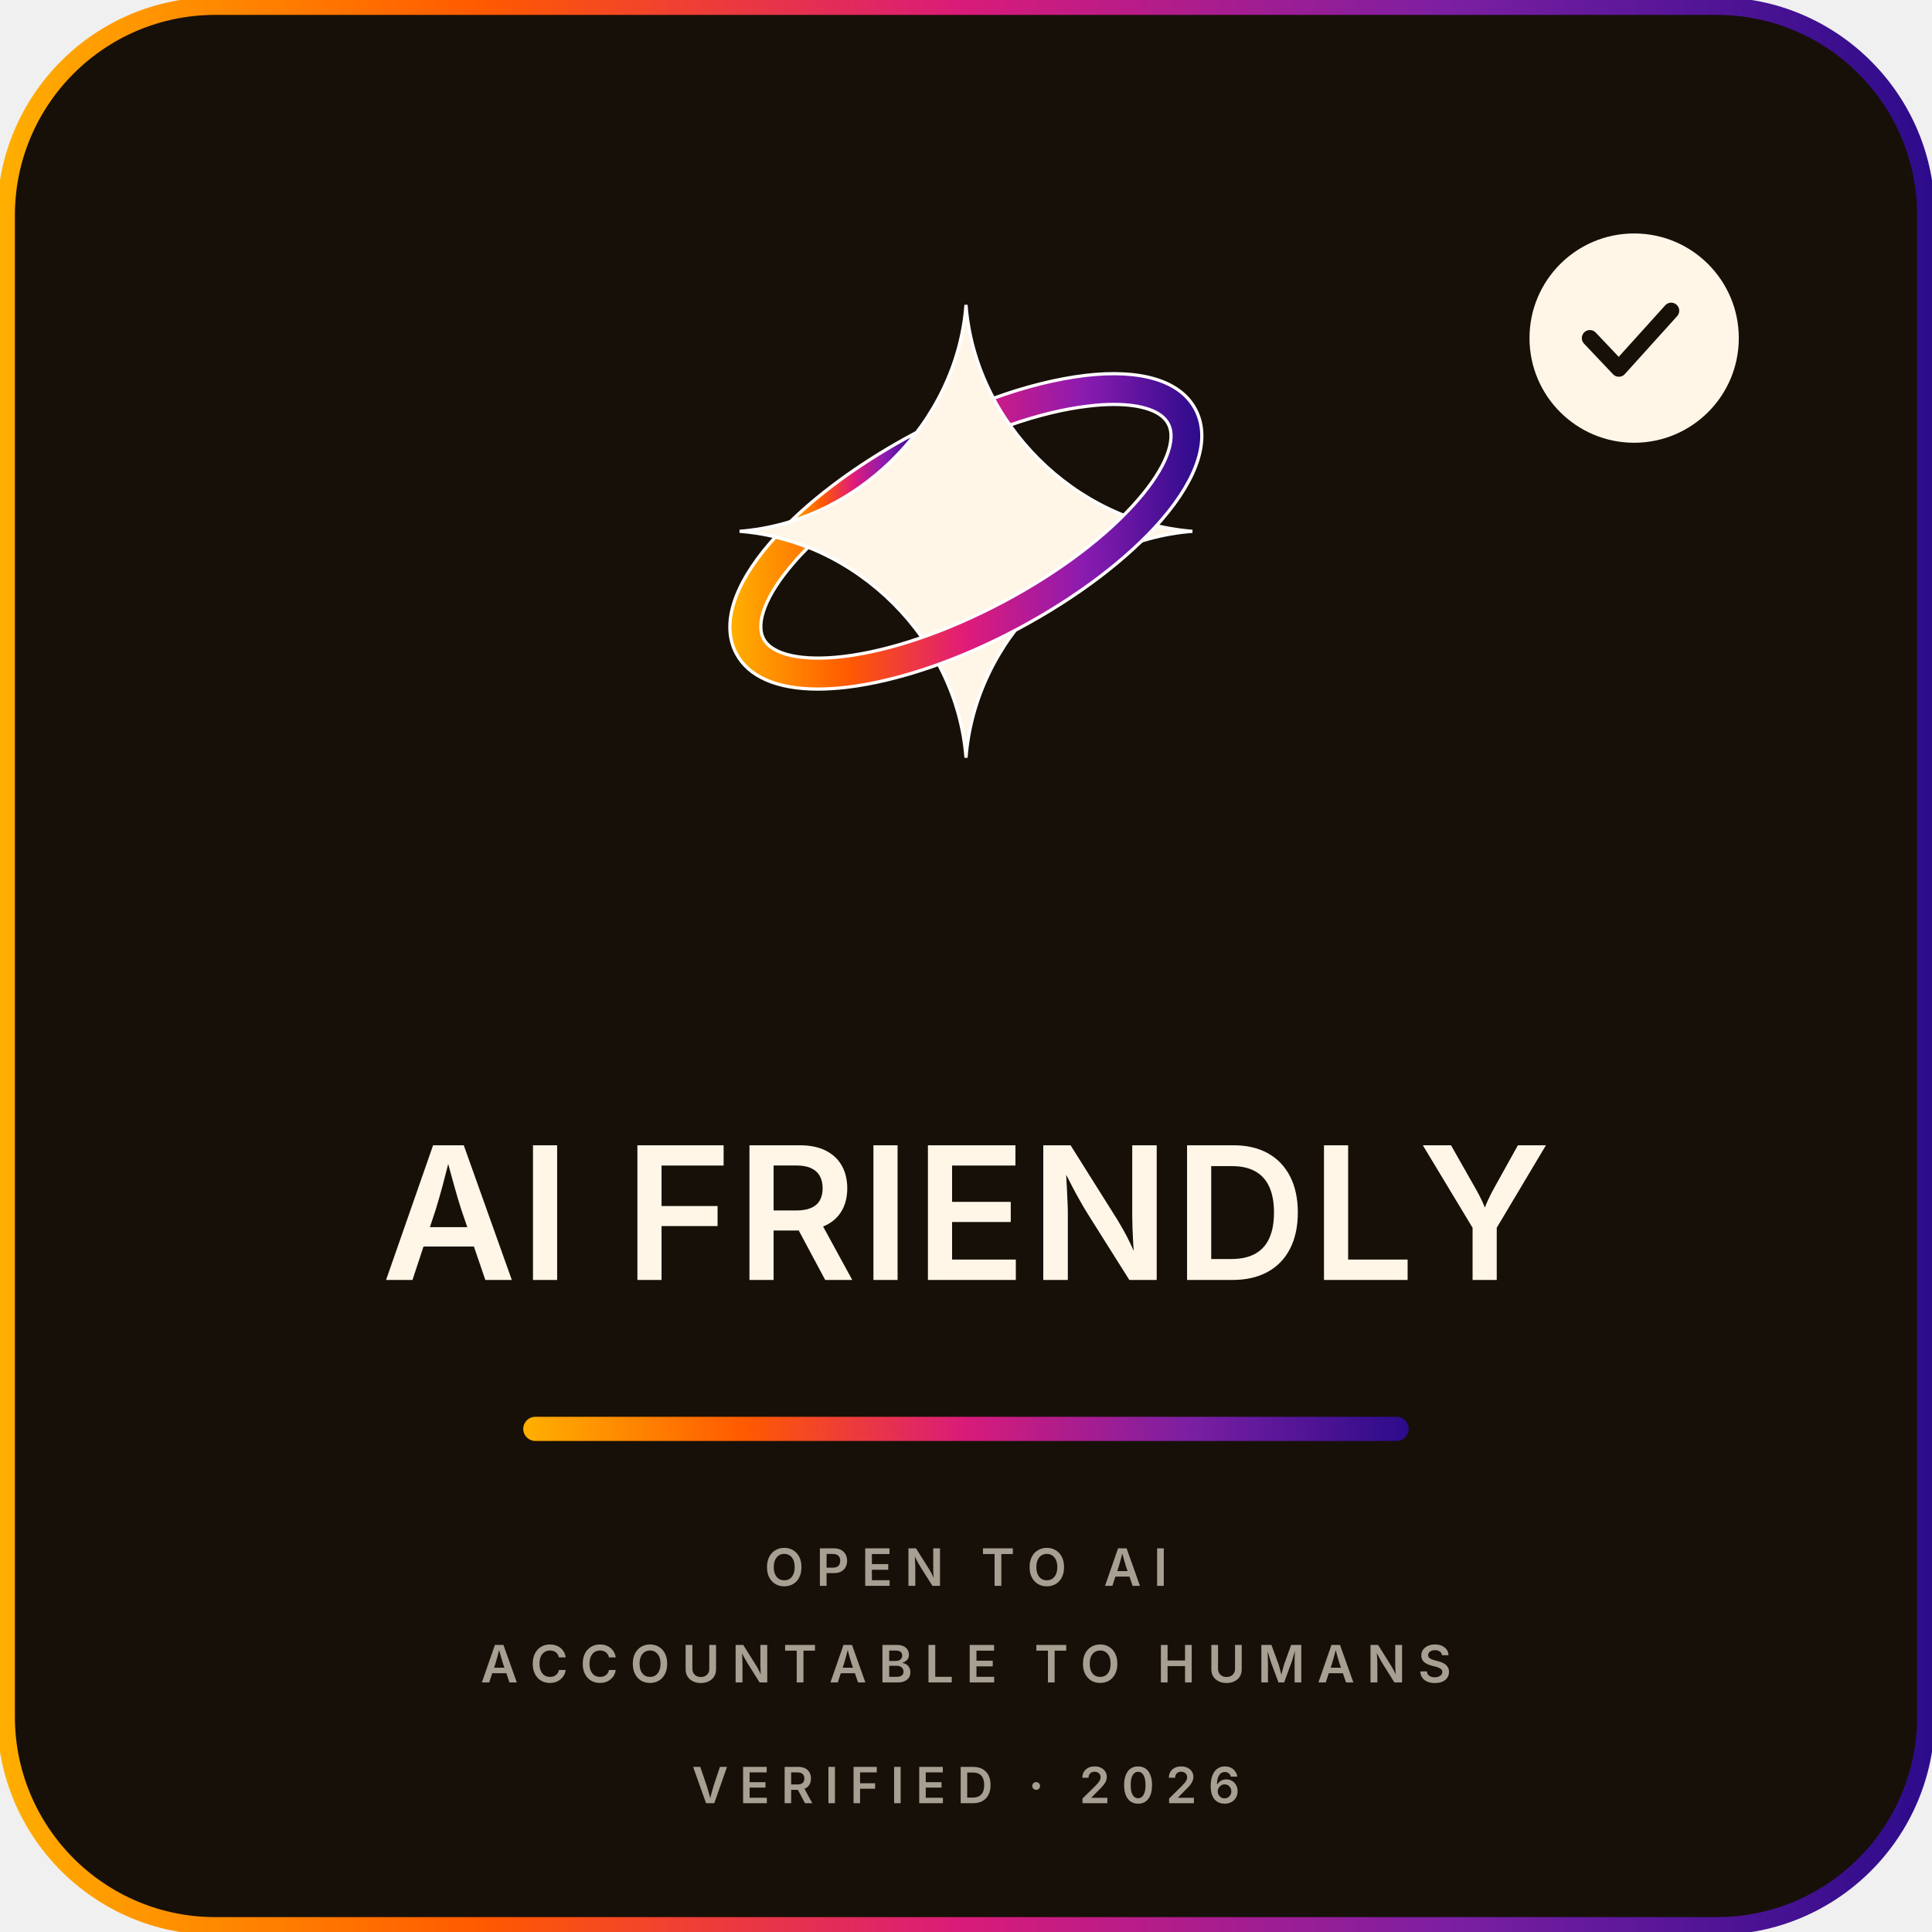
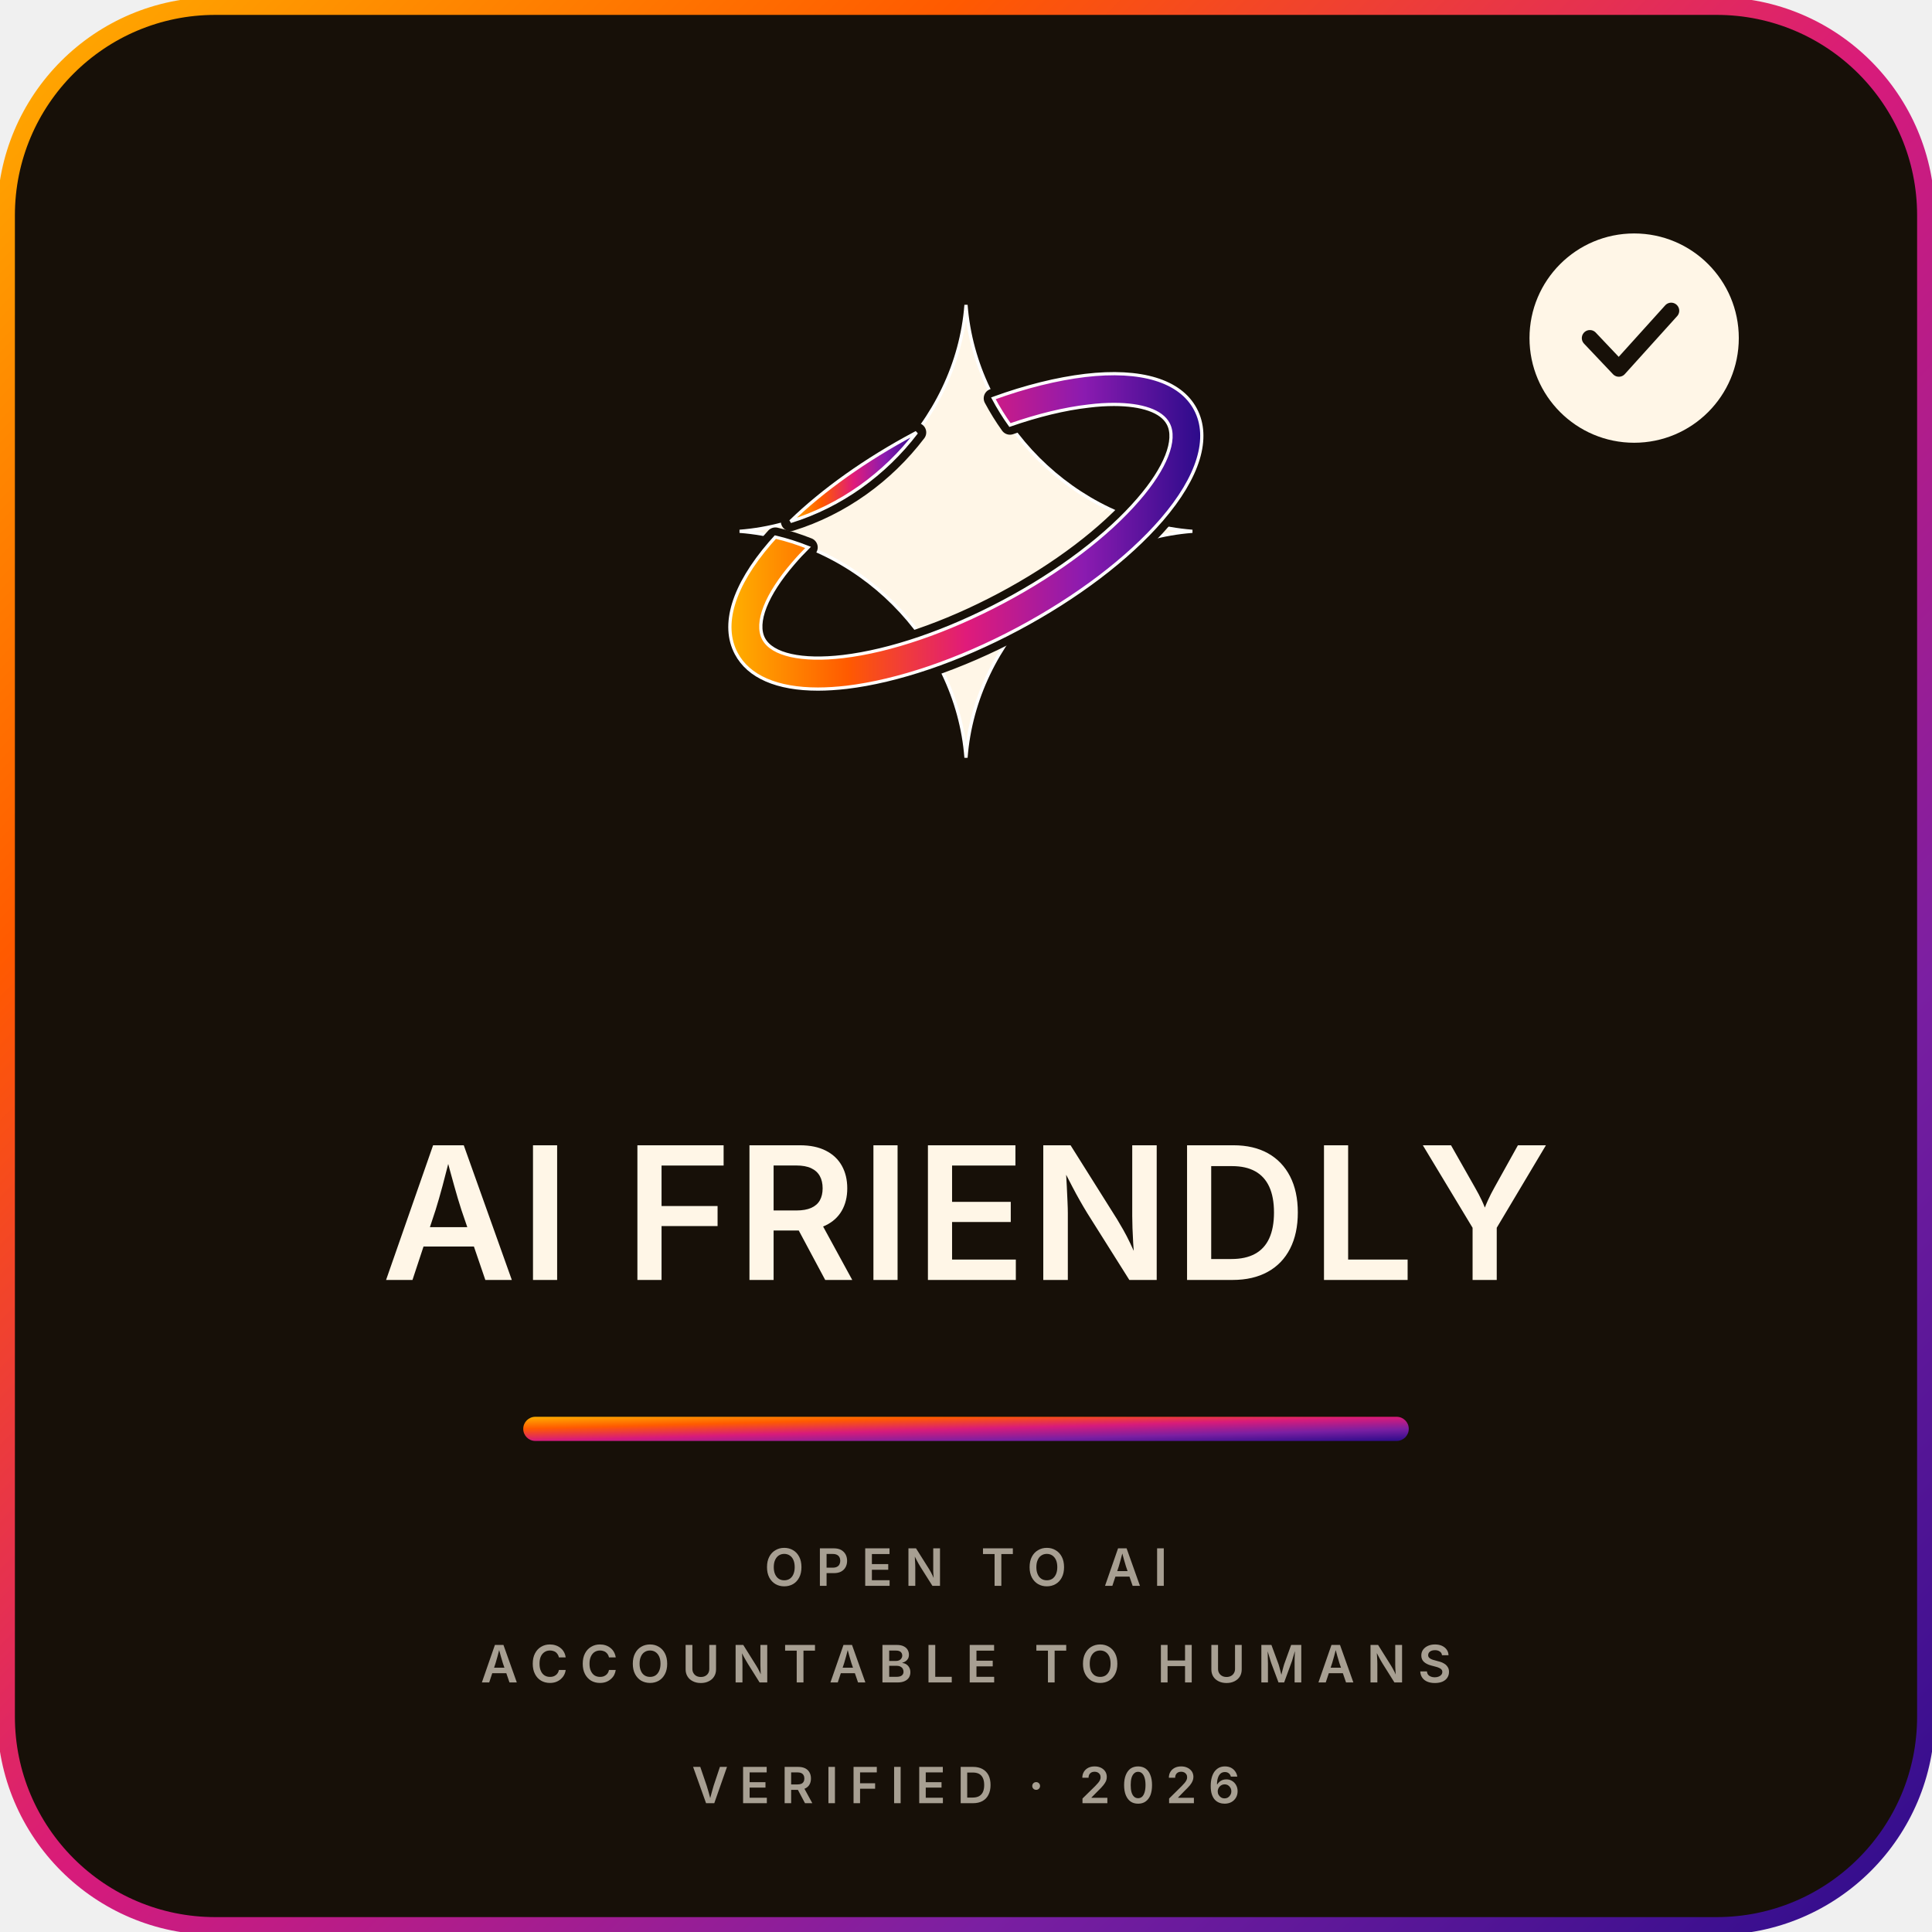
<svg xmlns="http://www.w3.org/2000/svg" width="240" height="240" viewBox="0 0 240 240" role="img">
  <defs>
    <linearGradient id="spec" x1="10" y1="6" x2="54" y2="58" gradientUnits="userSpaceOnUse">
      <stop offset="0" stop-color="#ffb000" />
      <stop offset=".27" stop-color="#ff6a00" />
      <stop offset=".52" stop-color="#e01b7a" />
      <stop offset=".74" stop-color="#8b1bb0" />
      <stop offset="1" stop-color="#2b0b8a" />
    </linearGradient>
-     <linearGradient id="specwide" x1="0" y1="0" x2="1" y2="0">
+     <linearGradient id="specwide" x1="0" y1="0" x2="1" y2="1">
      <stop offset="0" stop-color="#ffb000" />
      <stop offset=".25" stop-color="#ff5a00" />
      <stop offset=".5" stop-color="#d81b7a" />
      <stop offset=".75" stop-color="#7b1fa2" />
      <stop offset="1" stop-color="#2b0b8a" />
    </linearGradient>
  </defs>
  <rect x=".75" y=".75" width="238.5" height="238.5" rx="26" fill="#171008" stroke="url(#specwide)" stroke-width="2.2" />
  <g transform="translate(84.00 30.00) scale(0.2)">
    <defs>
      <linearGradient id="g1m6" gradientUnits="userSpaceOnUse" x1="70.949" y1="146.286" x2="149.285" y2="146.286">
        <stop offset="0" stop-color="#FFB000" />
        <stop offset="0.25" stop-color="#FF5A00" />
        <stop offset="0.5" stop-color="#E01B7A" />
        <stop offset="0.75" stop-color="#8B1BB0" />
        <stop offset="1" stop-color="#2B0B8A" />
      </linearGradient>
      <linearGradient id="g2m6" gradientUnits="userSpaceOnUse" x1="33.495" y1="180" x2="326.505" y2="180">
        <stop offset="0" stop-color="#FFB000" />
        <stop offset="0.25" stop-color="#FF5A00" />
        <stop offset="0.5" stop-color="#E01B7A" />
        <stop offset="0.75" stop-color="#8B1BB0" />
        <stop offset="1" stop-color="#2B0B8A" />
      </linearGradient>
    </defs>
-     <path d="M180,39.4c-5.6,73.1-67.5,135-140.6,140.6c73.1,5.6,135,67.5,140.6,140.6c5.6-73.1,67.5-135,140.6-140.6C247.5,174.4,185.6,112.5,180,39.4z" fill="#fff6e7" stroke="#FFFFFF" stroke-width="2" />
+     <mask id="kom6" maskUnits="userSpaceOnUse" x="-20" y="-20" width="400" height="400">
+       <rect x="-20" y="-20" width="400" height="400" fill="#fff" />
+       <path d="M149.3,118.6c-0.5,0.3-1,0.5-1.5,0.8c-30,16-56.7,35-76.8,54.5C102.1,164.3,129.6,144.5,149.3,118.6z" fill="#000" stroke="#000" stroke-width="12" stroke-linejoin="round" />
+       <path d="M322.5,104.2c-9.4-17.7-33.7-25.1-68.5-21c-17.5,2.1-36.9,6.9-57,14.2c3.1,5.8,6.5,11.3,10.3,16.6c17.3-6,33.9-10.1,49-11.8c5.6-0.7,10.8-1,15.6-1c17.4,0,29.6,4.2,33.7,12c5.3,9.9-1.6,27.5-18.5,47c-19.3,22.4-49.1,45-83.9,63.5c-34.8,18.5-70.2,30.6-99.6,34.1c-25.6,3-44-1.1-49.3-11c-5.3-9.9,1.6-27.5,18.5-47c2.8-3.3,5.9-6.6,9.1-9.8c-6.6-2.6-13.4-4.8-20.3-6.4c-1.1,1.3-2.3,2.5-3.4,3.8c-22.8,26.5-30.3,50.8-20.9,68.5c7.7,14.5,25.4,22.1,50.8,22.1c5.5,0,11.5-0.4,17.7-1.1c31.7-3.8,69.5-16.6,106.3-36.2c36.8-19.6,68.6-43.7,89.5-67.9C324.5,146.2,331.9,121.9,322.5,104.2z" fill="#000" stroke="#000" stroke-width="12" stroke-linejoin="round" />
+     </mask>
+     <path d="M180,39.4c-5.6,73.1-67.5,135-140.6,140.6c73.1,5.6,135,67.5,140.6,140.6c5.6-73.1,67.5-135,140.6-140.6C247.5,174.4,185.6,112.5,180,39.4z" fill="#fff6e7" stroke="#FFFFFF" stroke-width="2" mask="url(#kom6)" />
    <path d="M149.3,118.6c-0.5,0.3-1,0.5-1.5,0.8c-30,16-56.7,35-76.8,54.5C102.1,164.3,129.6,144.5,149.3,118.6z" fill="url(#g1m6)" stroke="#FFFFFF" stroke-width="2" />
    <path d="M322.5,104.2c-9.4-17.7-33.7-25.1-68.5-21c-17.5,2.1-36.9,6.9-57,14.2c3.1,5.8,6.5,11.3,10.3,16.6c17.3-6,33.9-10.1,49-11.8c5.6-0.7,10.8-1,15.6-1c17.4,0,29.6,4.2,33.7,12c5.3,9.9-1.6,27.5-18.5,47c-19.3,22.4-49.1,45-83.9,63.5c-34.8,18.5-70.2,30.6-99.6,34.1c-25.6,3-44-1.1-49.3-11c-5.3-9.9,1.6-27.5,18.5-47c2.8-3.3,5.9-6.6,9.1-9.8c-6.6-2.6-13.4-4.8-20.3-6.4c-1.1,1.3-2.3,2.5-3.4,3.8c-22.8,26.5-30.3,50.8-20.9,68.5c7.7,14.5,25.4,22.1,50.8,22.1c5.5,0,11.5-0.4,17.7-1.1c31.7-3.8,69.5-16.6,106.3-36.2c36.8-19.6,68.6-43.7,89.5-67.9C324.5,146.2,331.9,121.9,322.5,104.2z" fill="url(#g2m6)" stroke="#FFFFFF" stroke-width="2" />
  </g>
  <path d="M47.96 159.00 53.80 142.27H57.61L63.58 159.00H60.29L57.32 150.31Q56.88 148.96 56.41 147.26Q55.93 145.56 55.36 143.39H55.99Q55.43 145.58 54.98 147.29Q54.52 149.00 54.11 150.31L51.24 159.00ZM51.36 154.85V152.44H60.18V154.85Z M69.21 142.27V159.00H66.21V142.27Z M79.18 159.00V142.27H89.89V144.79H82.18V149.82H89.14V152.31H82.18V159.00Z M93.10 159.00V142.27H99.36Q101.28 142.27 102.59 142.94Q103.91 143.61 104.58 144.82Q105.25 146.02 105.25 147.62Q105.25 149.22 104.57 150.40Q103.89 151.58 102.57 152.22Q101.25 152.86 99.31 152.86H94.85V150.37H98.91Q100.05 150.37 100.77 150.05Q101.49 149.73 101.84 149.12Q102.19 148.50 102.19 147.62Q102.19 146.72 101.84 146.09Q101.49 145.46 100.77 145.12Q100.05 144.78 98.90 144.78H96.10V159.00ZM102.51 159.00 98.45 151.41H101.73L105.87 159.00Z M111.50 142.27V159.00H108.50V142.27Z M115.27 159.00V142.27H126.14V144.79H118.27V149.30H125.56V151.80H118.27V156.47H126.19V159.00Z M129.60 159.00V142.27H132.99L138.78 151.48Q139.13 152.05 139.54 152.78Q139.95 153.50 140.38 154.40Q140.82 155.29 141.25 156.38H140.91Q140.83 155.44 140.77 154.44Q140.71 153.45 140.68 152.55Q140.65 151.66 140.65 151.04V142.27H143.69V159.00H140.29L135.07 150.71Q134.58 149.91 134.14 149.13Q133.70 148.36 133.19 147.38Q132.69 146.40 131.97 145.02H132.39Q132.46 146.24 132.52 147.34Q132.58 148.43 132.61 149.29Q132.65 150.16 132.65 150.69V159.00Z M153.12 159.00H148.89V156.40H152.97Q154.73 156.40 155.90 155.76Q157.08 155.12 157.67 153.83Q158.26 152.54 158.26 150.62Q158.26 148.70 157.67 147.42Q157.08 146.14 155.92 145.50Q154.77 144.86 153.05 144.86H148.80V142.27H153.23Q155.73 142.27 157.52 143.27Q159.30 144.27 160.26 146.14Q161.22 148.01 161.22 150.62Q161.22 153.23 160.26 155.11Q159.30 156.99 157.49 157.99Q155.67 159.00 153.12 159.00ZM150.46 142.27V159.00H147.46V142.27Z M164.47 159.00V142.27H167.47V156.47H174.86V159.00Z M182.93 159.00V152.52L176.75 142.27H180.25L183.24 147.54Q183.72 148.37 184.09 149.16Q184.46 149.95 184.85 151.09H184.07Q184.45 149.94 184.82 149.14Q185.18 148.34 185.63 147.54L188.56 142.27H192.04L185.93 152.52V159.00Z" fill="#fff6e7" />
  <rect x="65.0" y="176" width="110" height="3" rx="1.5" fill="url(#specwide)" />
  <path d="M97.42 197.06Q96.81 197.06 96.33 196.78Q95.84 196.49 95.56 195.96Q95.28 195.42 95.28 194.68Q95.28 193.92 95.56 193.39Q95.84 192.85 96.33 192.57Q96.81 192.28 97.42 192.28Q98.03 192.28 98.52 192.57Q99.00 192.85 99.28 193.39Q99.56 193.92 99.56 194.68Q99.56 195.43 99.28 195.96Q99.00 196.50 98.52 196.78Q98.03 197.06 97.42 197.06ZM97.42 196.31Q97.80 196.31 98.09 196.13Q98.39 195.94 98.55 195.57Q98.72 195.20 98.72 194.68Q98.72 194.14 98.55 193.77Q98.39 193.41 98.09 193.22Q97.80 193.03 97.42 193.03Q97.04 193.03 96.75 193.22Q96.46 193.41 96.29 193.78Q96.12 194.14 96.12 194.68Q96.12 195.20 96.29 195.57Q96.46 195.94 96.75 196.13Q97.04 196.31 97.42 196.31Z M101.85 197.00V192.34H103.59Q104.12 192.34 104.49 192.54Q104.85 192.75 105.04 193.09Q105.23 193.44 105.23 193.89Q105.23 194.33 105.04 194.68Q104.85 195.03 104.48 195.23Q104.12 195.42 103.58 195.42H102.42V194.74H103.47Q103.78 194.74 103.98 194.63Q104.19 194.52 104.28 194.33Q104.38 194.13 104.38 193.89Q104.38 193.64 104.28 193.45Q104.19 193.26 103.98 193.15Q103.78 193.04 103.46 193.04H102.68V197.00Z M107.48 197.00V192.34H110.50V193.05H108.31V194.30H110.34V195.00H108.31V196.30H110.51V197.00Z M112.85 197.00V192.34H113.79L115.41 194.91Q115.50 195.07 115.62 195.27Q115.73 195.47 115.85 195.72Q115.97 195.97 116.09 196.27H116.00Q115.98 196.01 115.96 195.73Q115.94 195.45 115.93 195.21Q115.93 194.96 115.93 194.79V192.34H116.77V197.00H115.83L114.37 194.69Q114.24 194.47 114.11 194.25Q113.99 194.04 113.85 193.77Q113.71 193.49 113.51 193.11H113.63Q113.65 193.45 113.66 193.75Q113.68 194.06 113.69 194.30Q113.70 194.54 113.70 194.69V197.00Z M122.11 193.05V192.34H125.82V193.05H124.39V197.00H123.55V193.05Z M130.04 197.06Q129.43 197.06 128.95 196.78Q128.46 196.49 128.18 195.96Q127.90 195.42 127.90 194.68Q127.90 193.92 128.18 193.39Q128.46 192.85 128.95 192.57Q129.43 192.28 130.04 192.28Q130.65 192.28 131.13 192.57Q131.62 192.85 131.90 193.39Q132.18 193.92 132.18 194.68Q132.18 195.43 131.90 195.96Q131.62 196.50 131.13 196.78Q130.65 197.06 130.04 197.06ZM130.04 196.31Q130.42 196.31 130.71 196.13Q131.00 195.94 131.17 195.57Q131.34 195.20 131.34 194.68Q131.34 194.14 131.17 193.77Q131.00 193.41 130.71 193.22Q130.42 193.03 130.04 193.03Q129.66 193.03 129.37 193.22Q129.07 193.41 128.91 193.78Q128.74 194.14 128.74 194.68Q128.74 195.20 128.91 195.57Q129.07 195.94 129.37 196.13Q129.66 196.31 130.04 196.31Z M137.27 197.00 138.89 192.34H139.95L141.61 197.00H140.70L139.87 194.58Q139.75 194.21 139.62 193.73Q139.49 193.26 139.33 192.66H139.50Q139.35 193.26 139.22 193.74Q139.09 194.22 138.98 194.58L138.18 197.00ZM138.21 195.85V195.17H140.67V195.85Z M144.57 192.34V197.00H143.74V192.34Z" fill="rgba(255,246,231,.62)" />
  <path d="M59.86 209.00 61.48 204.34H62.54L64.20 209.00H63.29L62.46 206.58Q62.34 206.21 62.21 205.73Q62.07 205.26 61.92 204.66H62.09Q61.94 205.26 61.81 205.74Q61.68 206.22 61.57 206.58L60.77 209.00ZM60.80 207.85V207.17H63.25V207.85Z M68.31 209.06Q67.70 209.06 67.22 208.78Q66.73 208.49 66.46 207.96Q66.18 207.42 66.18 206.68Q66.18 205.92 66.46 205.39Q66.74 204.85 67.22 204.57Q67.70 204.28 68.31 204.28Q68.69 204.28 69.02 204.39Q69.36 204.50 69.62 204.71Q69.88 204.91 70.05 205.21Q70.22 205.51 70.27 205.89H69.43Q69.39 205.69 69.29 205.53Q69.19 205.37 69.05 205.25Q68.90 205.14 68.72 205.09Q68.53 205.03 68.32 205.03Q67.94 205.03 67.65 205.22Q67.35 205.41 67.18 205.78Q67.02 206.15 67.02 206.68Q67.02 207.21 67.19 207.57Q67.35 207.94 67.65 208.13Q67.94 208.31 68.32 208.31Q68.53 208.31 68.71 208.26Q68.90 208.20 69.04 208.09Q69.19 207.98 69.29 207.82Q69.39 207.66 69.43 207.45H70.27Q70.23 207.78 70.07 208.08Q69.91 208.37 69.66 208.59Q69.40 208.81 69.06 208.94Q68.72 209.06 68.31 209.06Z M74.52 209.06Q73.91 209.06 73.43 208.78Q72.95 208.49 72.67 207.96Q72.39 207.42 72.39 206.68Q72.39 205.92 72.67 205.39Q72.95 204.85 73.44 204.57Q73.92 204.28 74.52 204.28Q74.91 204.28 75.24 204.39Q75.57 204.50 75.83 204.71Q76.09 204.91 76.26 205.21Q76.43 205.51 76.49 205.89H75.65Q75.61 205.69 75.51 205.53Q75.41 205.37 75.26 205.25Q75.12 205.14 74.93 205.09Q74.75 205.03 74.54 205.03Q74.16 205.03 73.86 205.22Q73.57 205.41 73.40 205.78Q73.23 206.15 73.23 206.68Q73.23 207.21 73.40 207.57Q73.57 207.94 73.86 208.13Q74.16 208.31 74.54 208.31Q74.74 208.31 74.93 208.26Q75.11 208.20 75.26 208.09Q75.41 207.98 75.51 207.82Q75.61 207.66 75.65 207.45H76.49Q76.44 207.78 76.29 208.08Q76.13 208.37 75.87 208.59Q75.62 208.81 75.28 208.94Q74.94 209.06 74.52 209.06Z M80.75 209.06Q80.14 209.06 79.65 208.78Q79.17 208.49 78.89 207.96Q78.61 207.42 78.61 206.68Q78.61 205.92 78.89 205.39Q79.17 204.85 79.65 204.57Q80.14 204.28 80.75 204.28Q81.36 204.28 81.84 204.57Q82.32 204.85 82.60 205.39Q82.88 205.92 82.88 206.68Q82.88 207.43 82.60 207.96Q82.32 208.50 81.84 208.78Q81.36 209.06 80.75 209.06ZM80.75 208.31Q81.13 208.31 81.42 208.13Q81.71 207.94 81.88 207.57Q82.05 207.20 82.05 206.68Q82.05 206.14 81.88 205.77Q81.71 205.41 81.42 205.22Q81.13 205.03 80.75 205.03Q80.37 205.03 80.08 205.22Q79.78 205.41 79.62 205.78Q79.45 206.14 79.45 206.68Q79.45 207.20 79.62 207.57Q79.78 207.94 80.08 208.13Q80.37 208.31 80.75 208.31Z M87.06 209.07Q86.49 209.07 86.07 208.85Q85.64 208.64 85.41 208.26Q85.17 207.88 85.17 207.38V204.34H86.01V207.31Q86.01 207.61 86.14 207.83Q86.27 208.06 86.50 208.19Q86.74 208.32 87.06 208.32Q87.39 208.32 87.62 208.19Q87.86 208.06 87.99 207.83Q88.11 207.61 88.11 207.31V204.34H88.95V207.38Q88.95 207.88 88.71 208.26Q88.48 208.64 88.05 208.85Q87.63 209.07 87.06 209.07Z M91.38 209.00V204.34H92.33L93.94 206.91Q94.04 207.07 94.15 207.27Q94.26 207.47 94.38 207.72Q94.51 207.97 94.63 208.27H94.53Q94.51 208.01 94.49 207.73Q94.48 207.45 94.47 207.21Q94.46 206.96 94.46 206.79V204.34H95.31V209.00H94.36L92.91 206.69Q92.77 206.47 92.65 206.25Q92.52 206.04 92.38 205.77Q92.24 205.49 92.04 205.11H92.16Q92.18 205.45 92.20 205.75Q92.21 206.06 92.22 206.30Q92.23 206.54 92.23 206.69V209.00Z M97.53 205.05V204.34H101.24V205.05H99.81V209.00H98.97V205.05Z M103.16 209.00 104.78 204.34H105.84L107.50 209.00H106.59L105.76 206.58Q105.64 206.21 105.51 205.73Q105.37 205.26 105.22 204.66H105.39Q105.24 205.26 105.11 205.74Q104.98 206.22 104.87 206.58L104.07 209.00ZM104.10 207.85V207.17H106.55V207.85Z M109.62 209.00V204.34H111.41Q111.91 204.34 112.24 204.50Q112.58 204.66 112.74 204.93Q112.91 205.21 112.91 205.55Q112.91 205.84 112.80 206.04Q112.69 206.24 112.51 206.36Q112.32 206.49 112.10 206.55V206.59Q112.34 206.60 112.57 206.74Q112.80 206.88 112.94 207.13Q113.09 207.38 113.09 207.73Q113.09 208.09 112.92 208.38Q112.74 208.67 112.39 208.83Q112.04 209.00 111.50 209.00ZM110.46 208.30H111.37Q111.83 208.30 112.04 208.12Q112.24 207.95 112.24 207.67Q112.24 207.46 112.14 207.29Q112.04 207.12 111.85 207.03Q111.66 206.93 111.40 206.93H110.46ZM110.46 206.33H111.30Q111.52 206.33 111.70 206.25Q111.87 206.17 111.97 206.02Q112.08 205.86 112.08 205.66Q112.08 205.39 111.89 205.21Q111.69 205.04 111.32 205.04H110.46Z M115.34 209.00V204.34H116.18V208.30H118.23V209.00Z M120.46 209.00V204.34H123.49V205.05H121.30V206.30H123.32V207.00H121.30V208.30H123.50V209.00Z M128.74 205.05V204.34H132.45V205.05H131.01V209.00H130.18V205.05Z M136.67 209.06Q136.06 209.06 135.57 208.78Q135.09 208.49 134.81 207.96Q134.53 207.42 134.53 206.68Q134.53 205.92 134.81 205.39Q135.09 204.85 135.57 204.57Q136.06 204.28 136.67 204.28Q137.28 204.28 137.76 204.57Q138.24 204.85 138.52 205.39Q138.80 205.92 138.80 206.68Q138.80 207.43 138.52 207.96Q138.24 208.50 137.76 208.78Q137.28 209.06 136.67 209.06ZM136.67 208.31Q137.05 208.31 137.34 208.13Q137.63 207.94 137.80 207.57Q137.96 207.20 137.96 206.68Q137.96 206.14 137.80 205.77Q137.63 205.41 137.34 205.22Q137.05 205.03 136.67 205.03Q136.29 205.03 135.99 205.22Q135.70 205.41 135.53 205.78Q135.37 206.14 135.37 206.68Q135.37 207.20 135.53 207.57Q135.70 207.94 135.99 208.13Q136.29 208.31 136.67 208.31Z M144.21 209.00V204.34H145.04V206.27H147.21V204.34H148.04V209.00H147.21V206.97H145.04V209.00Z M152.37 209.07Q151.80 209.07 151.37 208.85Q150.95 208.64 150.71 208.26Q150.48 207.88 150.48 207.38V204.34H151.31V207.31Q151.31 207.61 151.44 207.83Q151.57 208.06 151.81 208.19Q152.04 208.32 152.37 208.32Q152.69 208.32 152.92 208.19Q153.16 208.06 153.29 207.83Q153.42 207.61 153.42 207.31V204.34H154.25V207.38Q154.25 207.88 154.02 208.26Q153.78 208.64 153.36 208.85Q152.93 209.07 152.37 209.07Z M156.69 209.00V204.34H157.94L158.83 206.75Q158.87 206.88 158.93 207.09Q158.99 207.30 159.05 207.55Q159.11 207.79 159.17 208.02Q159.22 208.25 159.26 208.43H159.09Q159.13 208.26 159.18 208.03Q159.24 207.80 159.30 207.55Q159.36 207.31 159.42 207.10Q159.47 206.88 159.52 206.75L160.39 204.34H161.65V209.00H160.82V206.65Q160.82 206.50 160.82 206.29Q160.83 206.07 160.83 205.83Q160.84 205.59 160.85 205.34Q160.85 205.09 160.85 204.87H160.91Q160.85 205.11 160.78 205.37Q160.70 205.63 160.63 205.87Q160.56 206.11 160.50 206.32Q160.43 206.52 160.38 206.65L159.52 209.00H158.82L157.94 206.65Q157.90 206.52 157.83 206.32Q157.77 206.12 157.70 205.88Q157.62 205.64 157.55 205.38Q157.47 205.12 157.40 204.87H157.47Q157.48 205.08 157.48 205.32Q157.49 205.57 157.49 205.81Q157.50 206.06 157.50 206.28Q157.51 206.49 157.51 206.65V209.00Z M163.78 209.00 165.40 204.34H166.46L168.12 209.00H167.21L166.38 206.58Q166.26 206.21 166.13 205.73Q166.00 205.26 165.84 204.66H166.01Q165.86 205.26 165.73 205.74Q165.60 206.22 165.49 206.58L164.69 209.00ZM164.72 207.85V207.17H167.18V207.85Z M170.25 209.00V204.34H171.19L172.80 206.91Q172.90 207.07 173.01 207.27Q173.13 207.47 173.25 207.72Q173.37 207.97 173.49 208.27H173.40Q173.37 208.01 173.36 207.73Q173.34 207.45 173.33 207.21Q173.32 206.96 173.32 206.79V204.34H174.17V209.00H173.22L171.77 206.69Q171.63 206.47 171.51 206.25Q171.39 206.04 171.25 205.77Q171.11 205.49 170.91 205.11H171.02Q171.04 205.45 171.06 205.75Q171.08 206.06 171.09 206.30Q171.10 206.54 171.10 206.69V209.00Z M178.24 209.07Q177.70 209.07 177.30 208.90Q176.90 208.73 176.68 208.41Q176.45 208.09 176.43 207.63H177.26Q177.28 207.88 177.41 208.04Q177.54 208.20 177.76 208.28Q177.97 208.36 178.23 208.36Q178.51 208.36 178.72 208.27Q178.93 208.19 179.05 208.04Q179.17 207.89 179.17 207.69Q179.17 207.50 179.06 207.39Q178.96 207.27 178.77 207.19Q178.58 207.10 178.33 207.04L177.80 206.90Q177.22 206.75 176.89 206.45Q176.56 206.15 176.56 205.65Q176.56 205.24 176.78 204.93Q177.01 204.62 177.39 204.45Q177.78 204.28 178.26 204.28Q178.76 204.28 179.13 204.45Q179.51 204.63 179.72 204.93Q179.93 205.23 179.94 205.62H179.13Q179.10 205.32 178.86 205.16Q178.63 204.99 178.25 204.99Q177.99 204.99 177.80 205.07Q177.61 205.15 177.51 205.29Q177.41 205.43 177.41 205.60Q177.41 205.80 177.53 205.92Q177.65 206.05 177.83 206.12Q178.01 206.20 178.20 206.24L178.63 206.36Q178.89 206.42 179.14 206.52Q179.38 206.63 179.58 206.78Q179.77 206.94 179.89 207.17Q180.00 207.39 180.00 207.69Q180.00 208.10 179.79 208.41Q179.59 208.72 179.19 208.90Q178.80 209.07 178.24 209.07Z" fill="rgba(255,246,231,.62)" />
  <circle cx="203" cy="42" r="13" fill="#fff6e7" />
  <path d="M197.5 42 l3.6 3.8 l6.5 -7.2" fill="none" stroke="#171008" stroke-width="2" stroke-linecap="round" stroke-linejoin="round" />
  <path d="M87.71 224.00 86.10 219.49H86.99L87.79 221.83Q87.90 222.18 88.03 222.64Q88.16 223.10 88.31 223.68H88.14Q88.29 223.09 88.42 222.64Q88.54 222.18 88.65 221.83L89.43 219.49H90.31L88.73 224.00Z M92.31 224.00V219.49H95.24V220.17H93.12V221.39H95.09V222.06H93.12V223.32H95.26V224.00Z M97.47 224.00V219.49H99.16Q99.67 219.49 100.03 219.67Q100.38 219.85 100.56 220.18Q100.74 220.50 100.74 220.93Q100.74 221.36 100.56 221.68Q100.38 222.00 100.02 222.17Q99.66 222.34 99.14 222.34H97.94V221.67H99.04Q99.34 221.67 99.54 221.59Q99.73 221.50 99.82 221.34Q99.92 221.17 99.92 220.93Q99.92 220.69 99.82 220.52Q99.73 220.35 99.54 220.26Q99.34 220.17 99.03 220.17H98.28V224.00ZM100.00 224.00 98.91 221.95H99.79L100.91 224.00Z M103.72 219.49V224.00H102.91V219.49Z M106.03 224.00V219.49H108.92V220.17H106.84V221.52H108.71V222.20H106.84V224.00Z M111.88 219.49V224.00H111.07V219.49Z M114.19 224.00V219.49H117.12V220.17H115.00V221.39H116.96V222.06H115.00V223.32H117.13V224.00Z M120.87 224.00H119.73V223.30H120.83Q121.30 223.30 121.62 223.13Q121.94 222.95 122.10 222.61Q122.26 222.26 122.26 221.74Q122.26 221.22 122.10 220.88Q121.94 220.53 121.63 220.36Q121.31 220.19 120.85 220.19H119.71V219.49H120.90Q121.57 219.49 122.06 219.76Q122.54 220.03 122.80 220.53Q123.05 221.04 123.05 221.74Q123.05 222.44 122.79 222.95Q122.54 223.46 122.05 223.73Q121.56 224.00 120.87 224.00ZM120.15 219.49V224.00H119.34V219.49Z M128.72 222.34Q128.51 222.34 128.37 222.20Q128.23 222.06 128.23 221.86Q128.23 221.66 128.37 221.52Q128.51 221.38 128.72 221.38Q128.92 221.38 129.06 221.52Q129.20 221.66 129.20 221.86Q129.20 222.06 129.06 222.20Q128.92 222.34 128.72 222.34Z M134.47 224.00V223.42L136.04 221.88Q136.26 221.65 136.41 221.48Q136.56 221.30 136.64 221.13Q136.72 220.97 136.72 220.78Q136.72 220.56 136.62 220.41Q136.52 220.25 136.35 220.17Q136.18 220.09 135.97 220.09Q135.74 220.09 135.57 220.18Q135.41 220.27 135.31 220.44Q135.22 220.61 135.22 220.84H134.45Q134.45 220.41 134.65 220.09Q134.84 219.78 135.19 219.60Q135.53 219.43 135.98 219.43Q136.43 219.43 136.77 219.60Q137.11 219.77 137.30 220.06Q137.49 220.36 137.49 220.74Q137.49 220.99 137.40 221.23Q137.30 221.47 137.06 221.77Q136.82 222.07 136.38 222.49L135.59 223.29V223.33H137.56V224.00Z M141.38 224.06Q140.83 224.06 140.44 223.79Q140.06 223.51 139.85 223.00Q139.64 222.48 139.64 221.75Q139.64 221.02 139.85 220.50Q140.06 219.98 140.44 219.70Q140.83 219.43 141.38 219.43Q141.92 219.43 142.31 219.70Q142.70 219.98 142.90 220.50Q143.11 221.02 143.11 221.75Q143.11 222.48 142.91 223.00Q142.70 223.51 142.31 223.79Q141.93 224.06 141.38 224.06ZM141.38 223.38Q141.67 223.38 141.88 223.19Q142.08 223.00 142.19 222.63Q142.30 222.27 142.30 221.75Q142.30 221.22 142.19 220.86Q142.08 220.49 141.88 220.30Q141.67 220.10 141.38 220.10Q141.08 220.10 140.88 220.30Q140.67 220.49 140.56 220.86Q140.46 221.22 140.46 221.75Q140.46 222.27 140.56 222.63Q140.67 223.00 140.88 223.19Q141.08 223.38 141.38 223.38Z M145.23 224.00V223.42L146.79 221.88Q147.01 221.65 147.16 221.48Q147.31 221.30 147.39 221.13Q147.47 220.97 147.47 220.78Q147.47 220.56 147.37 220.41Q147.27 220.25 147.10 220.17Q146.93 220.09 146.72 220.09Q146.49 220.09 146.33 220.18Q146.16 220.27 146.07 220.44Q145.98 220.61 145.98 220.84H145.20Q145.20 220.41 145.40 220.09Q145.59 219.78 145.94 219.60Q146.28 219.43 146.73 219.43Q147.18 219.43 147.52 219.60Q147.86 219.77 148.06 220.06Q148.25 220.36 148.25 220.74Q148.25 220.99 148.15 221.23Q148.06 221.47 147.82 221.77Q147.57 222.07 147.13 222.49L146.35 223.29V223.33H148.31V224.00Z M152.12 224.06Q151.79 224.06 151.49 223.95Q151.18 223.84 150.93 223.59Q150.69 223.34 150.54 222.91Q150.40 222.49 150.40 221.87Q150.40 221.29 150.52 220.84Q150.64 220.39 150.87 220.07Q151.11 219.76 151.43 219.59Q151.76 219.43 152.16 219.43Q152.59 219.43 152.91 219.59Q153.24 219.76 153.44 220.05Q153.65 220.34 153.70 220.70H152.90Q152.84 220.44 152.65 220.29Q152.46 220.13 152.16 220.13Q151.85 220.13 151.63 220.31Q151.41 220.50 151.30 220.84Q151.18 221.18 151.18 221.66H151.22Q151.33 221.47 151.50 221.33Q151.67 221.19 151.88 221.11Q152.10 221.04 152.34 221.04Q152.74 221.04 153.05 221.23Q153.37 221.42 153.55 221.75Q153.74 222.08 153.74 222.51Q153.74 222.95 153.54 223.30Q153.33 223.66 152.97 223.86Q152.60 224.06 152.12 224.06ZM152.11 223.40Q152.35 223.40 152.54 223.29Q152.73 223.17 152.84 222.97Q152.96 222.77 152.96 222.53Q152.96 222.28 152.85 222.09Q152.74 221.89 152.55 221.77Q152.36 221.66 152.12 221.66Q151.94 221.66 151.79 221.73Q151.63 221.80 151.52 221.92Q151.40 222.04 151.34 222.20Q151.27 222.35 151.27 222.53Q151.27 222.77 151.38 222.96Q151.49 223.16 151.68 223.28Q151.87 223.40 152.11 223.40Z" fill="rgba(255,246,231,.62)" />
</svg>
